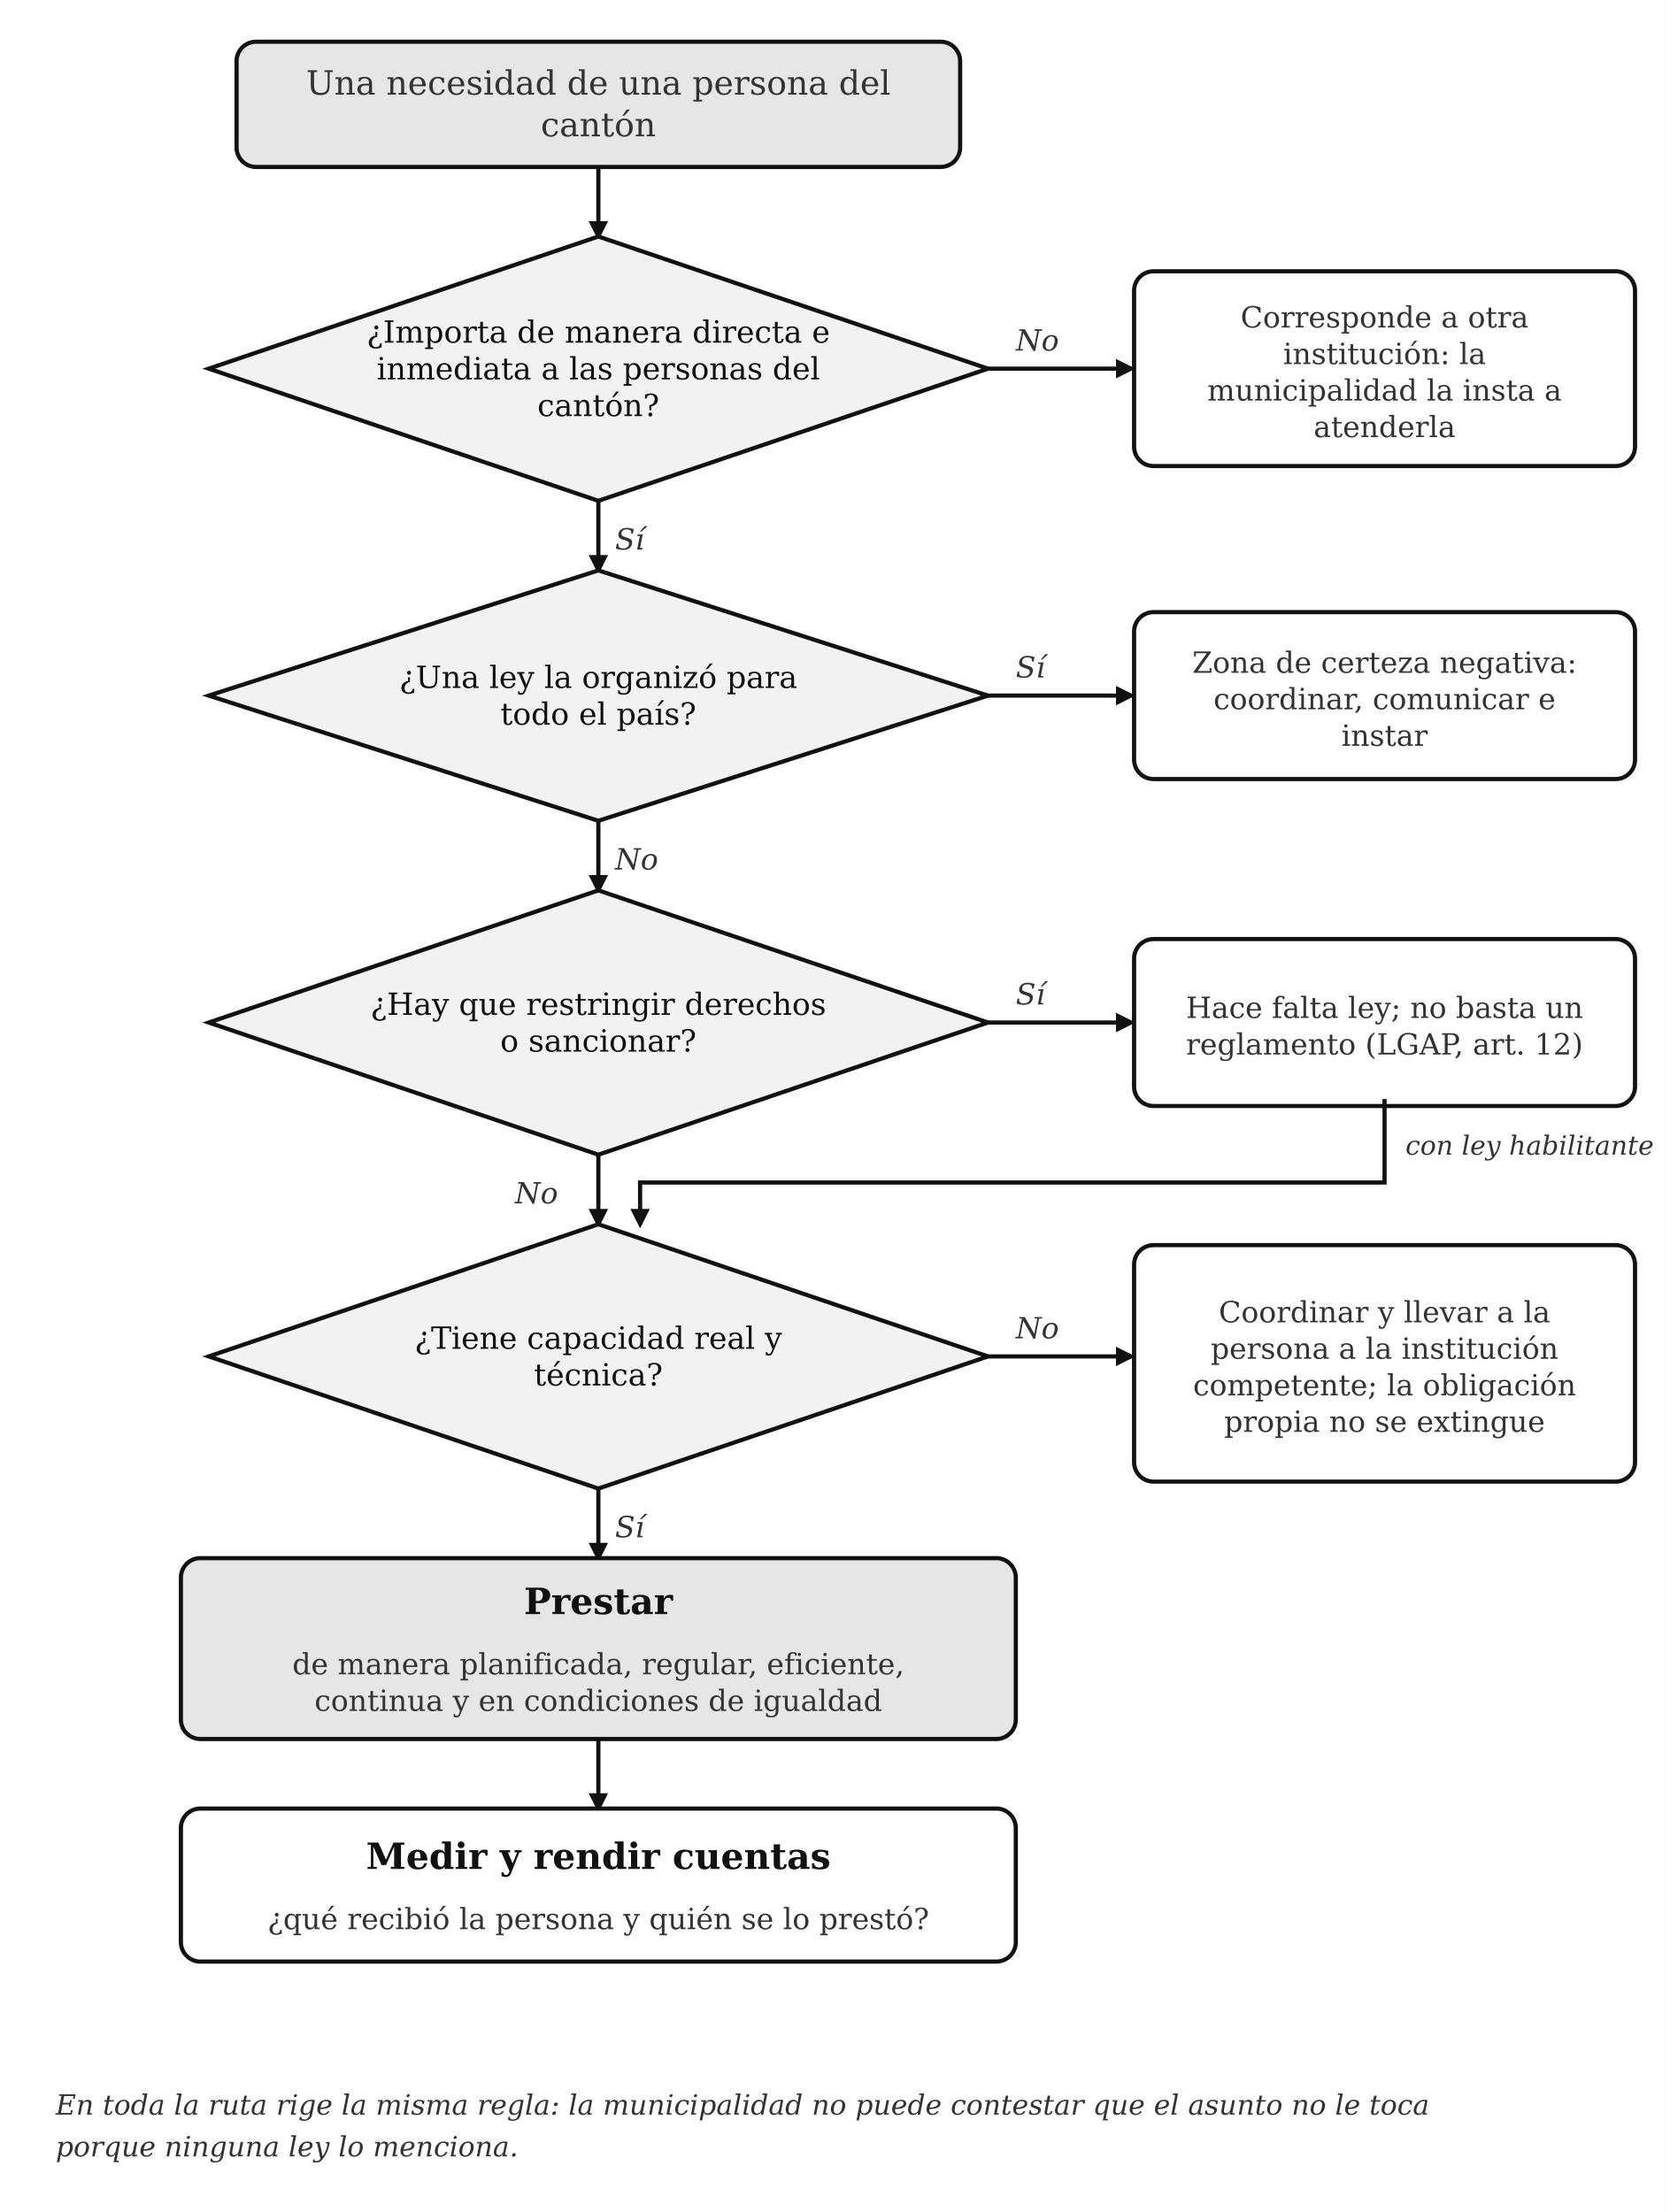
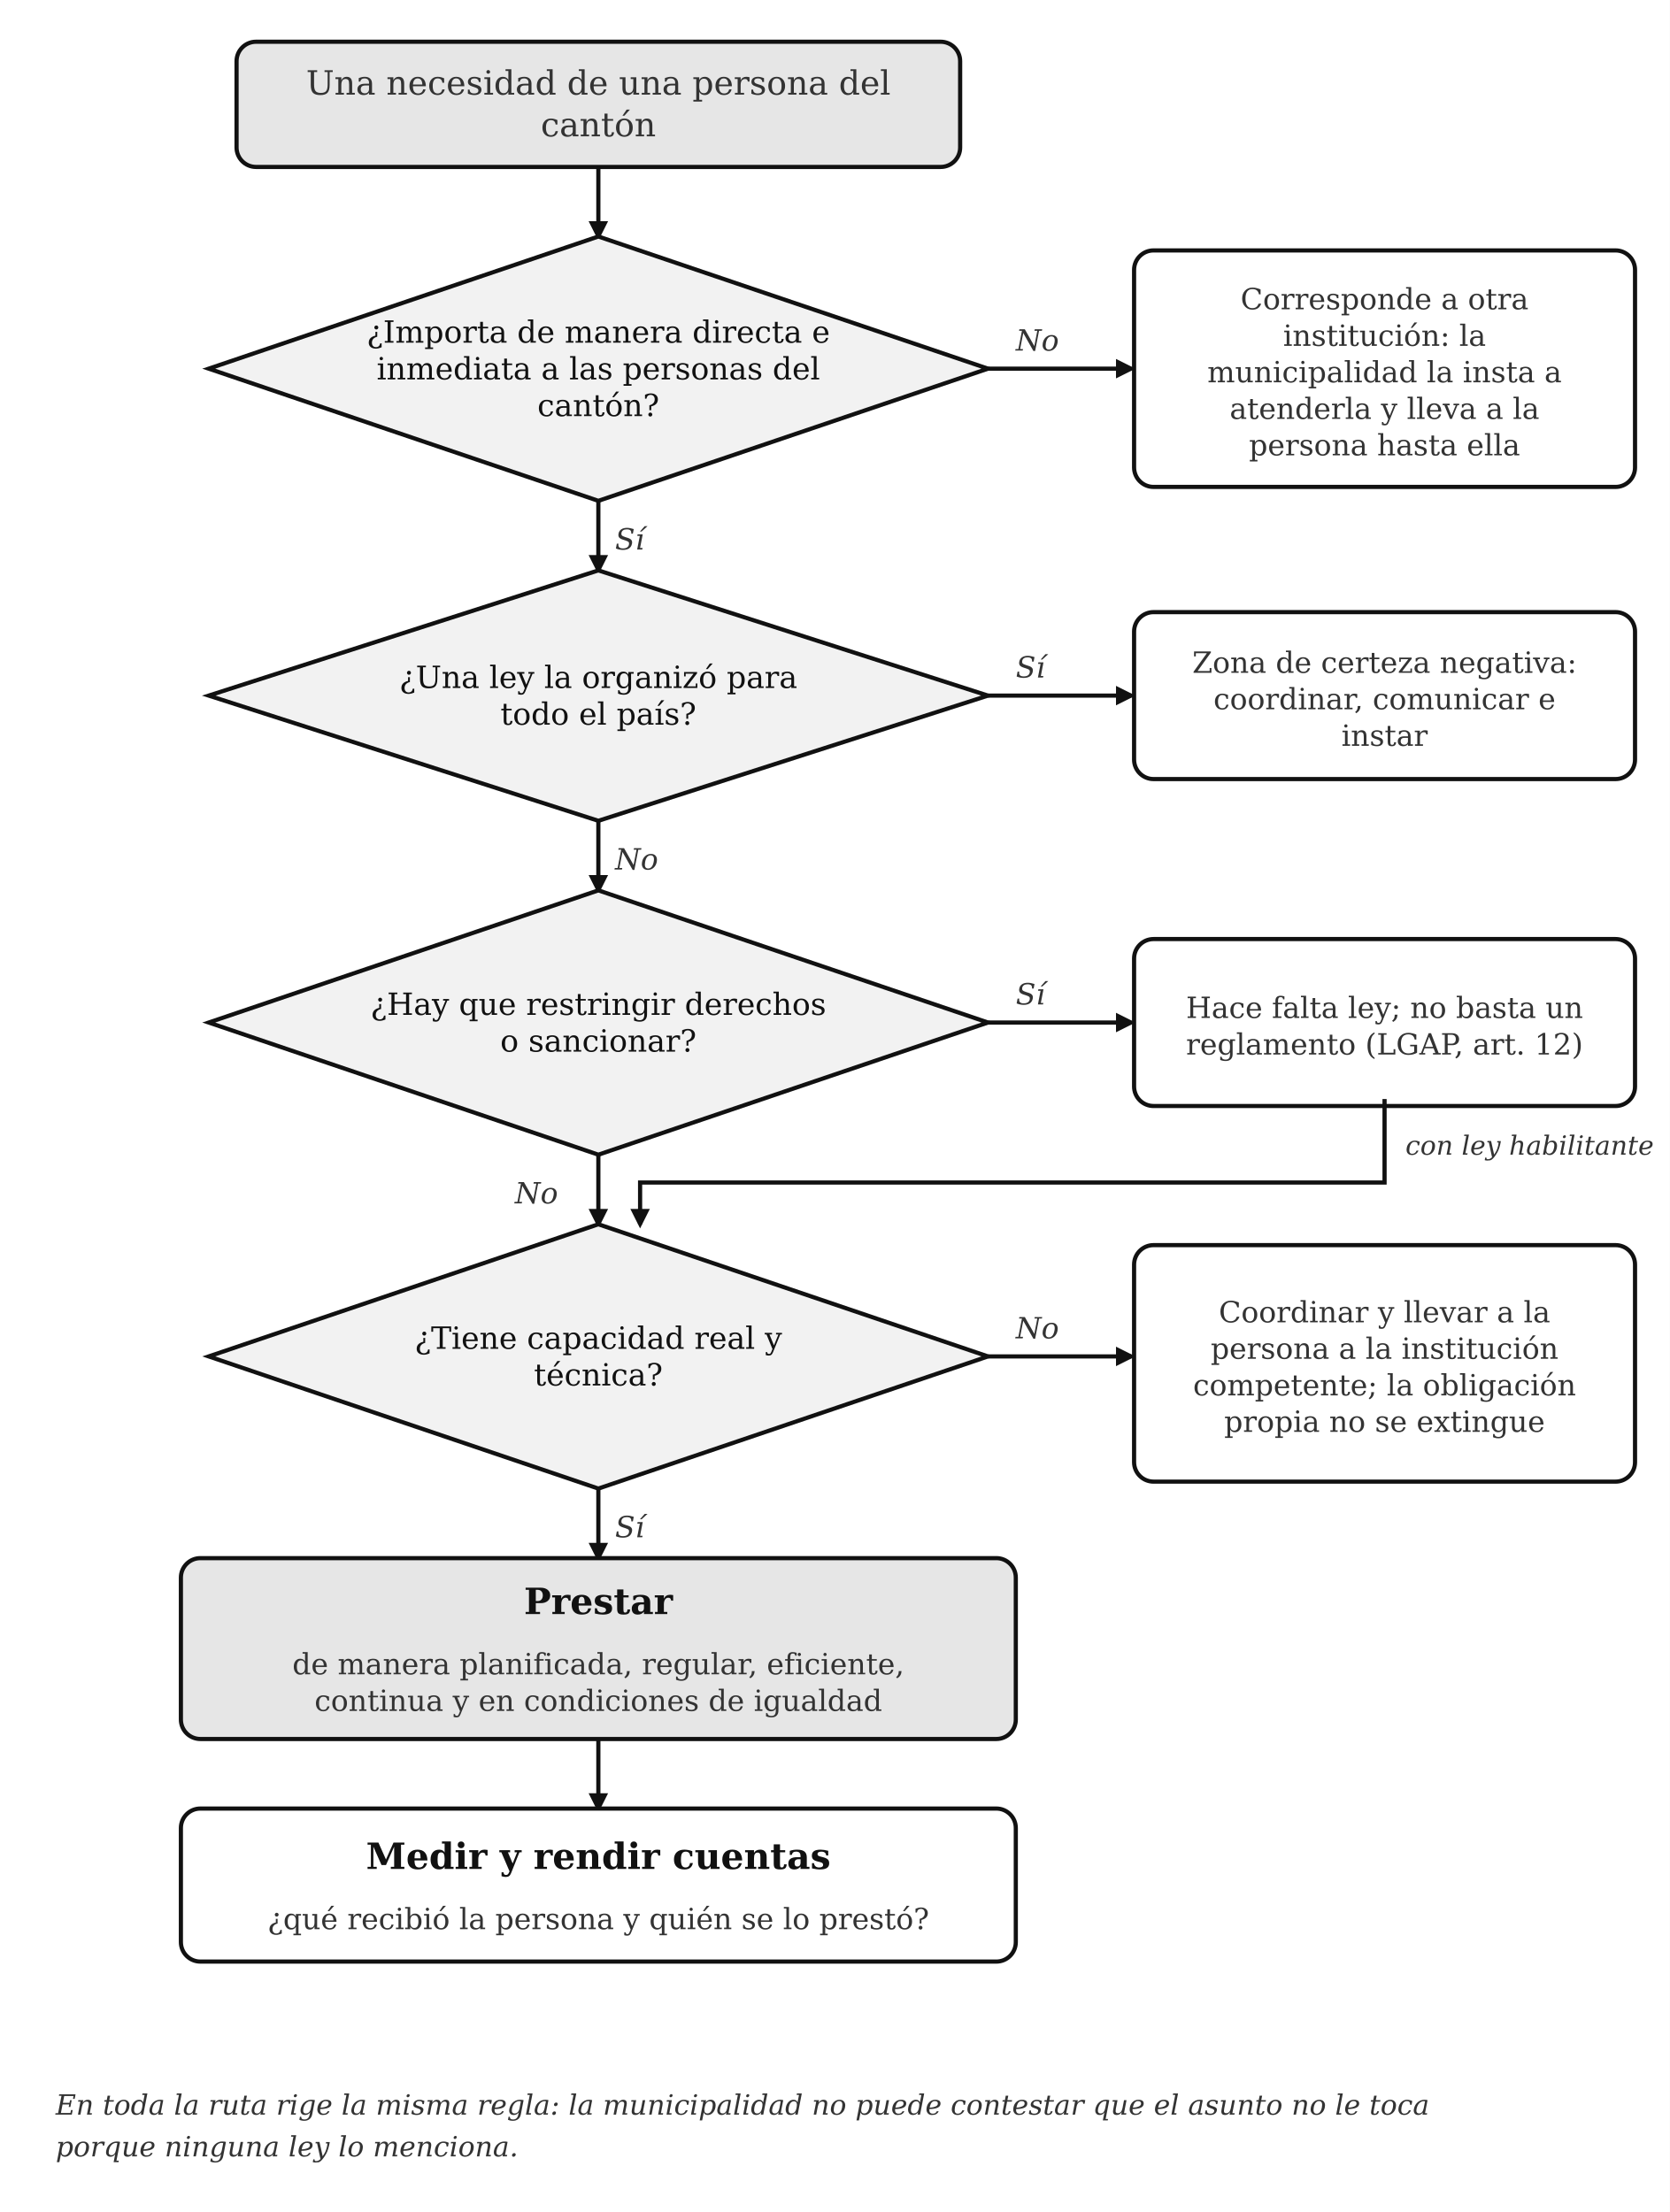
<svg xmlns="http://www.w3.org/2000/svg" width="1200" height="1590" viewBox="0 0 1200 1590" font-family="DejaVu Serif, serif">
  <defs>
    <marker id="ar" markerWidth="14" markerHeight="14" refX="11" refY="7" orient="auto" markerUnits="userSpaceOnUse">
      <path d="M0,0 L14,7 L0,14 Z" fill="#111" />
    </marker>
  </defs>
  <rect width="100%" height="100%" fill="white" />
  <rect x="170" y="30" width="520" height="90" rx="14" fill="#e6e6e6" stroke="#111" stroke-width="3" />
  <text x="430.0" y="68.0" font-size="24" font-weight="normal" font-style="normal" text-anchor="middle" fill="#333">Una necesidad de una persona del</text>
  <text x="430.0" y="98.0" font-size="24" font-weight="normal" font-style="normal" text-anchor="middle" fill="#333">cantón</text>
  <line x1="430" y1="120" x2="430" y2="170" stroke="#111" stroke-width="3" marker-end="url(#ar)" />
  <polygon points="430,170.0 710.0,265 430,360.0 150.0,265" fill="#f2f2f2" stroke="#111" stroke-width="3" />
  <text x="430.0" y="246.3" font-size="22" font-weight="normal" font-style="normal" text-anchor="middle" fill="#111">¿Importa de manera directa e</text>
  <text x="430.0" y="272.7" font-size="22" font-weight="normal" font-style="normal" text-anchor="middle" fill="#111">inmediata a las personas del</text>
  <text x="430.0" y="299.1" font-size="22" font-weight="normal" font-style="normal" text-anchor="middle" fill="#111">cantón?</text>
-   <rect x="815" y="195" width="360" height="140" rx="14" fill="white" stroke="#111" stroke-width="3" />
-   <text x="995.0" y="235.4" font-size="21" font-weight="normal" font-style="normal" text-anchor="middle" fill="#333">Corresponde a otra</text>
-   <text x="995.0" y="261.7" font-size="21" font-weight="normal" font-style="normal" text-anchor="middle" fill="#333">institución: la</text>
-   <text x="995.0" y="287.9" font-size="21" font-weight="normal" font-style="normal" text-anchor="middle" fill="#333">municipalidad la insta a</text>
-   <text x="995.0" y="314.2" font-size="21" font-weight="normal" font-style="normal" text-anchor="middle" fill="#333">atenderla</text>
+   <rect x="815" y="180" width="360" height="170" rx="14" fill="white" stroke="#111" stroke-width="3" />
+   <text x="995.0" y="222.3" font-size="21" font-weight="normal" font-style="normal" text-anchor="middle" fill="#333">Corresponde a otra</text>
+   <text x="995.0" y="248.6" font-size="21" font-weight="normal" font-style="normal" text-anchor="middle" fill="#333">institución: la</text>
+   <text x="995.0" y="274.8" font-size="21" font-weight="normal" font-style="normal" text-anchor="middle" fill="#333">municipalidad la insta a</text>
+   <text x="995.0" y="301.1" font-size="21" font-weight="normal" font-style="normal" text-anchor="middle" fill="#333">atenderla y lleva a la</text>
+   <text x="995.0" y="327.3" font-size="21" font-weight="normal" font-style="normal" text-anchor="middle" fill="#333">persona hasta ella</text>
  <line x1="710" y1="265" x2="813" y2="265" stroke="#111" stroke-width="3" marker-end="url(#ar)" />
  <text x="730.0" y="252.0" font-size="21" font-weight="normal" font-style="italic" text-anchor="start" fill="#333">No</text>
  <line x1="430" y1="360" x2="430" y2="410" stroke="#111" stroke-width="3" marker-end="url(#ar)" />
  <text x="442.0" y="395.0" font-size="21" font-weight="normal" font-style="italic" text-anchor="start" fill="#333">Sí</text>
  <polygon points="430,410.0 710.0,500 430,590.0 150.0,500" fill="#f2f2f2" stroke="#111" stroke-width="3" />
  <text x="430.0" y="494.5" font-size="22" font-weight="normal" font-style="normal" text-anchor="middle" fill="#111">¿Una ley la organizó para</text>
  <text x="430.0" y="520.9" font-size="22" font-weight="normal" font-style="normal" text-anchor="middle" fill="#111">todo el país?</text>
  <rect x="815" y="440" width="360" height="120" rx="14" fill="white" stroke="#111" stroke-width="3" />
  <text x="995.0" y="483.6" font-size="21" font-weight="normal" font-style="normal" text-anchor="middle" fill="#333">Zona de certeza negativa:</text>
  <text x="995.0" y="509.8" font-size="21" font-weight="normal" font-style="normal" text-anchor="middle" fill="#333">coordinar, comunicar e</text>
  <text x="995.0" y="536.1" font-size="21" font-weight="normal" font-style="normal" text-anchor="middle" fill="#333">instar</text>
  <line x1="710" y1="500" x2="813" y2="500" stroke="#111" stroke-width="3" marker-end="url(#ar)" />
  <text x="730.0" y="487.0" font-size="21" font-weight="normal" font-style="italic" text-anchor="start" fill="#333">Sí</text>
  <line x1="430" y1="590" x2="430" y2="640" stroke="#111" stroke-width="3" marker-end="url(#ar)" />
  <text x="442.0" y="625.0" font-size="21" font-weight="normal" font-style="italic" text-anchor="start" fill="#333">No</text>
  <polygon points="430,640.0 710.0,735 430,830.0 150.0,735" fill="#f2f2f2" stroke="#111" stroke-width="3" />
  <text x="430.0" y="729.5" font-size="22" font-weight="normal" font-style="normal" text-anchor="middle" fill="#111">¿Hay que restringir derechos</text>
  <text x="430.0" y="755.9" font-size="22" font-weight="normal" font-style="normal" text-anchor="middle" fill="#111">o sancionar?</text>
  <rect x="815" y="675" width="360" height="120" rx="14" fill="white" stroke="#111" stroke-width="3" />
  <text x="995.0" y="731.7" font-size="21" font-weight="normal" font-style="normal" text-anchor="middle" fill="#333">Hace falta ley; no basta un</text>
  <text x="995.0" y="758.0" font-size="21" font-weight="normal" font-style="normal" text-anchor="middle" fill="#333">reglamento (LGAP, art. 12)</text>
  <line x1="710" y1="735" x2="813" y2="735" stroke="#111" stroke-width="3" marker-end="url(#ar)" />
  <text x="730.0" y="722.0" font-size="21" font-weight="normal" font-style="italic" text-anchor="start" fill="#333">Sí</text>
  <path d="M 995 790 L 995 850 L 460 850 L 460 880" fill="none" stroke="#111" stroke-width="3" marker-end="url(#ar)" />
  <text x="1010.0" y="830.0" font-size="19" font-weight="normal" font-style="italic" text-anchor="start" fill="#333">con ley habilitante</text>
  <line x1="430" y1="830" x2="430" y2="880" stroke="#111" stroke-width="3" marker-end="url(#ar)" />
  <text x="370.0" y="865.0" font-size="21" font-weight="normal" font-style="italic" text-anchor="start" fill="#333">No</text>
  <polygon points="430,880.0 710.0,975 430,1070.0 150.0,975" fill="#f2f2f2" stroke="#111" stroke-width="3" />
  <text x="430.0" y="969.5" font-size="22" font-weight="normal" font-style="normal" text-anchor="middle" fill="#111">¿Tiene capacidad real y</text>
  <text x="430.0" y="995.9" font-size="22" font-weight="normal" font-style="normal" text-anchor="middle" fill="#111">técnica?</text>
  <rect x="815" y="895" width="360" height="170" rx="14" fill="white" stroke="#111" stroke-width="3" />
  <text x="995.0" y="950.5" font-size="21" font-weight="normal" font-style="normal" text-anchor="middle" fill="#333">Coordinar y llevar a la</text>
  <text x="995.0" y="976.7" font-size="21" font-weight="normal" font-style="normal" text-anchor="middle" fill="#333">persona a la institución</text>
  <text x="995.0" y="1003.0" font-size="21" font-weight="normal" font-style="normal" text-anchor="middle" fill="#333">competente; la obligación</text>
  <text x="995.0" y="1029.2" font-size="21" font-weight="normal" font-style="normal" text-anchor="middle" fill="#333">propia no se extingue</text>
  <line x1="710" y1="975" x2="813" y2="975" stroke="#111" stroke-width="3" marker-end="url(#ar)" />
  <text x="730.0" y="962.0" font-size="21" font-weight="normal" font-style="italic" text-anchor="start" fill="#333">No</text>
  <line x1="430" y1="1070" x2="430" y2="1120" stroke="#111" stroke-width="3" marker-end="url(#ar)" />
  <text x="442.0" y="1105.0" font-size="21" font-weight="normal" font-style="italic" text-anchor="start" fill="#333">Sí</text>
  <rect x="130" y="1120" width="600" height="130" rx="14" fill="#e6e6e6" stroke="#111" stroke-width="3" />
  <text x="430.0" y="1160.2" font-size="26" font-weight="bold" font-style="normal" text-anchor="middle" fill="#111">Prestar</text>
  <text x="430.0" y="1203.5" font-size="21" font-weight="normal" font-style="normal" text-anchor="middle" fill="#333">de manera planificada, regular, eficiente,</text>
  <text x="430.0" y="1229.8" font-size="21" font-weight="normal" font-style="normal" text-anchor="middle" fill="#333">continua y en condiciones de igualdad</text>
  <line x1="430" y1="1250" x2="430" y2="1300" stroke="#111" stroke-width="3" marker-end="url(#ar)" />
  <rect x="130" y="1300" width="600" height="110" rx="14" fill="white" stroke="#111" stroke-width="3" />
  <text x="430.0" y="1343.4" font-size="26" font-weight="bold" font-style="normal" text-anchor="middle" fill="#111">Medir y rendir cuentas</text>
  <text x="430.0" y="1386.7" font-size="21" font-weight="normal" font-style="normal" text-anchor="middle" fill="#333">¿qué recibió la persona y quién se lo prestó?</text>
  <text x="40" y="1520" font-size="20" font-style="italic" fill="#333">En toda la ruta rige la misma regla: la municipalidad no puede contestar que el asunto no le toca</text>
  <text x="40" y="1550" font-size="20" font-style="italic" fill="#333">porque ninguna ley lo menciona.</text>
</svg>
